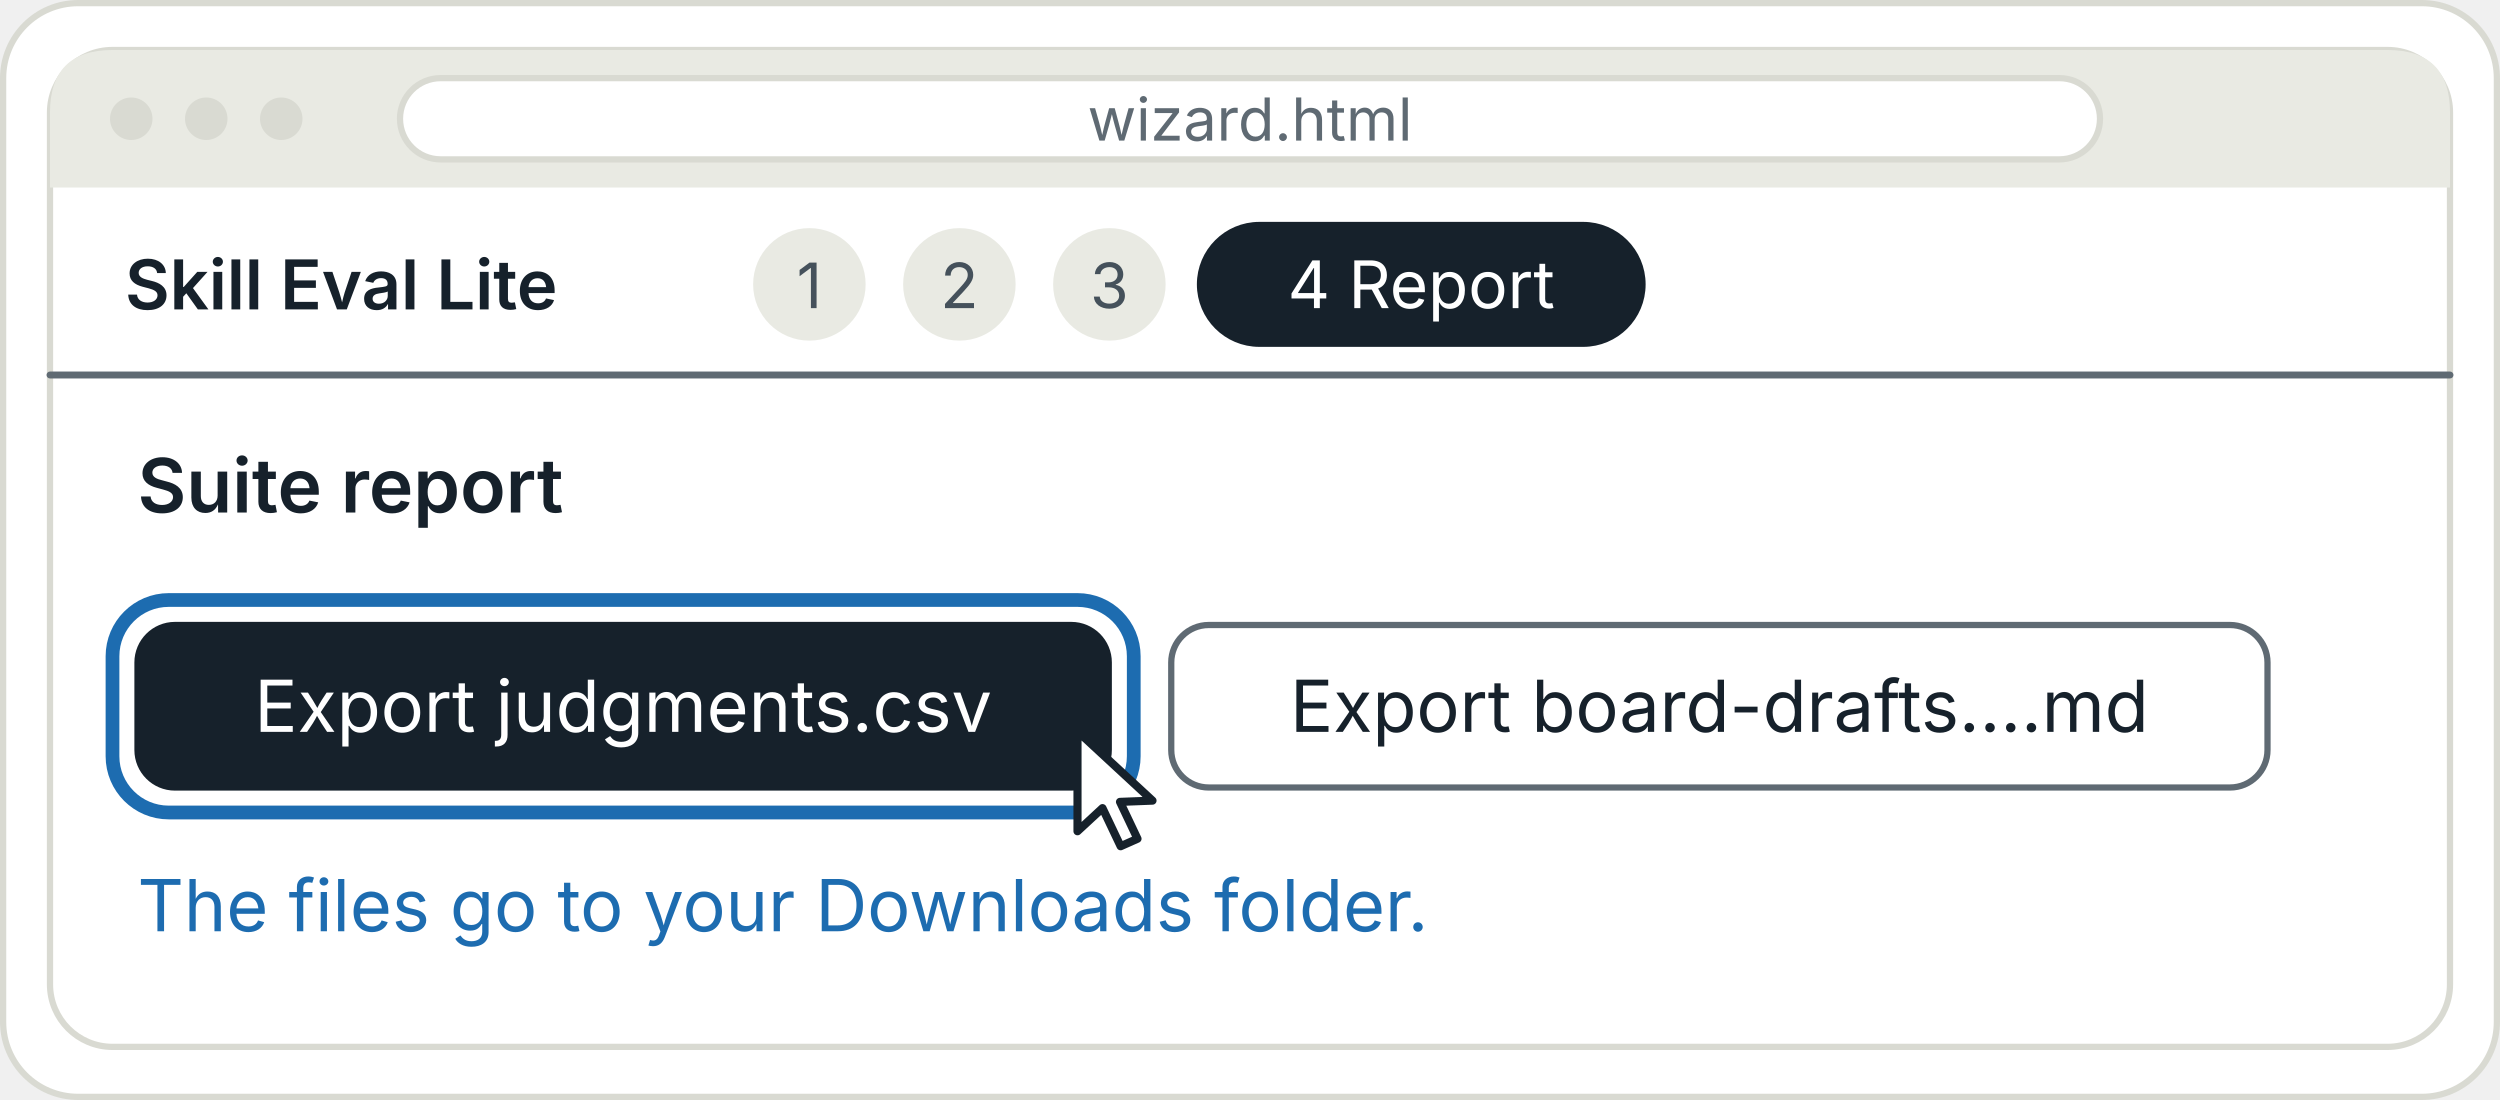
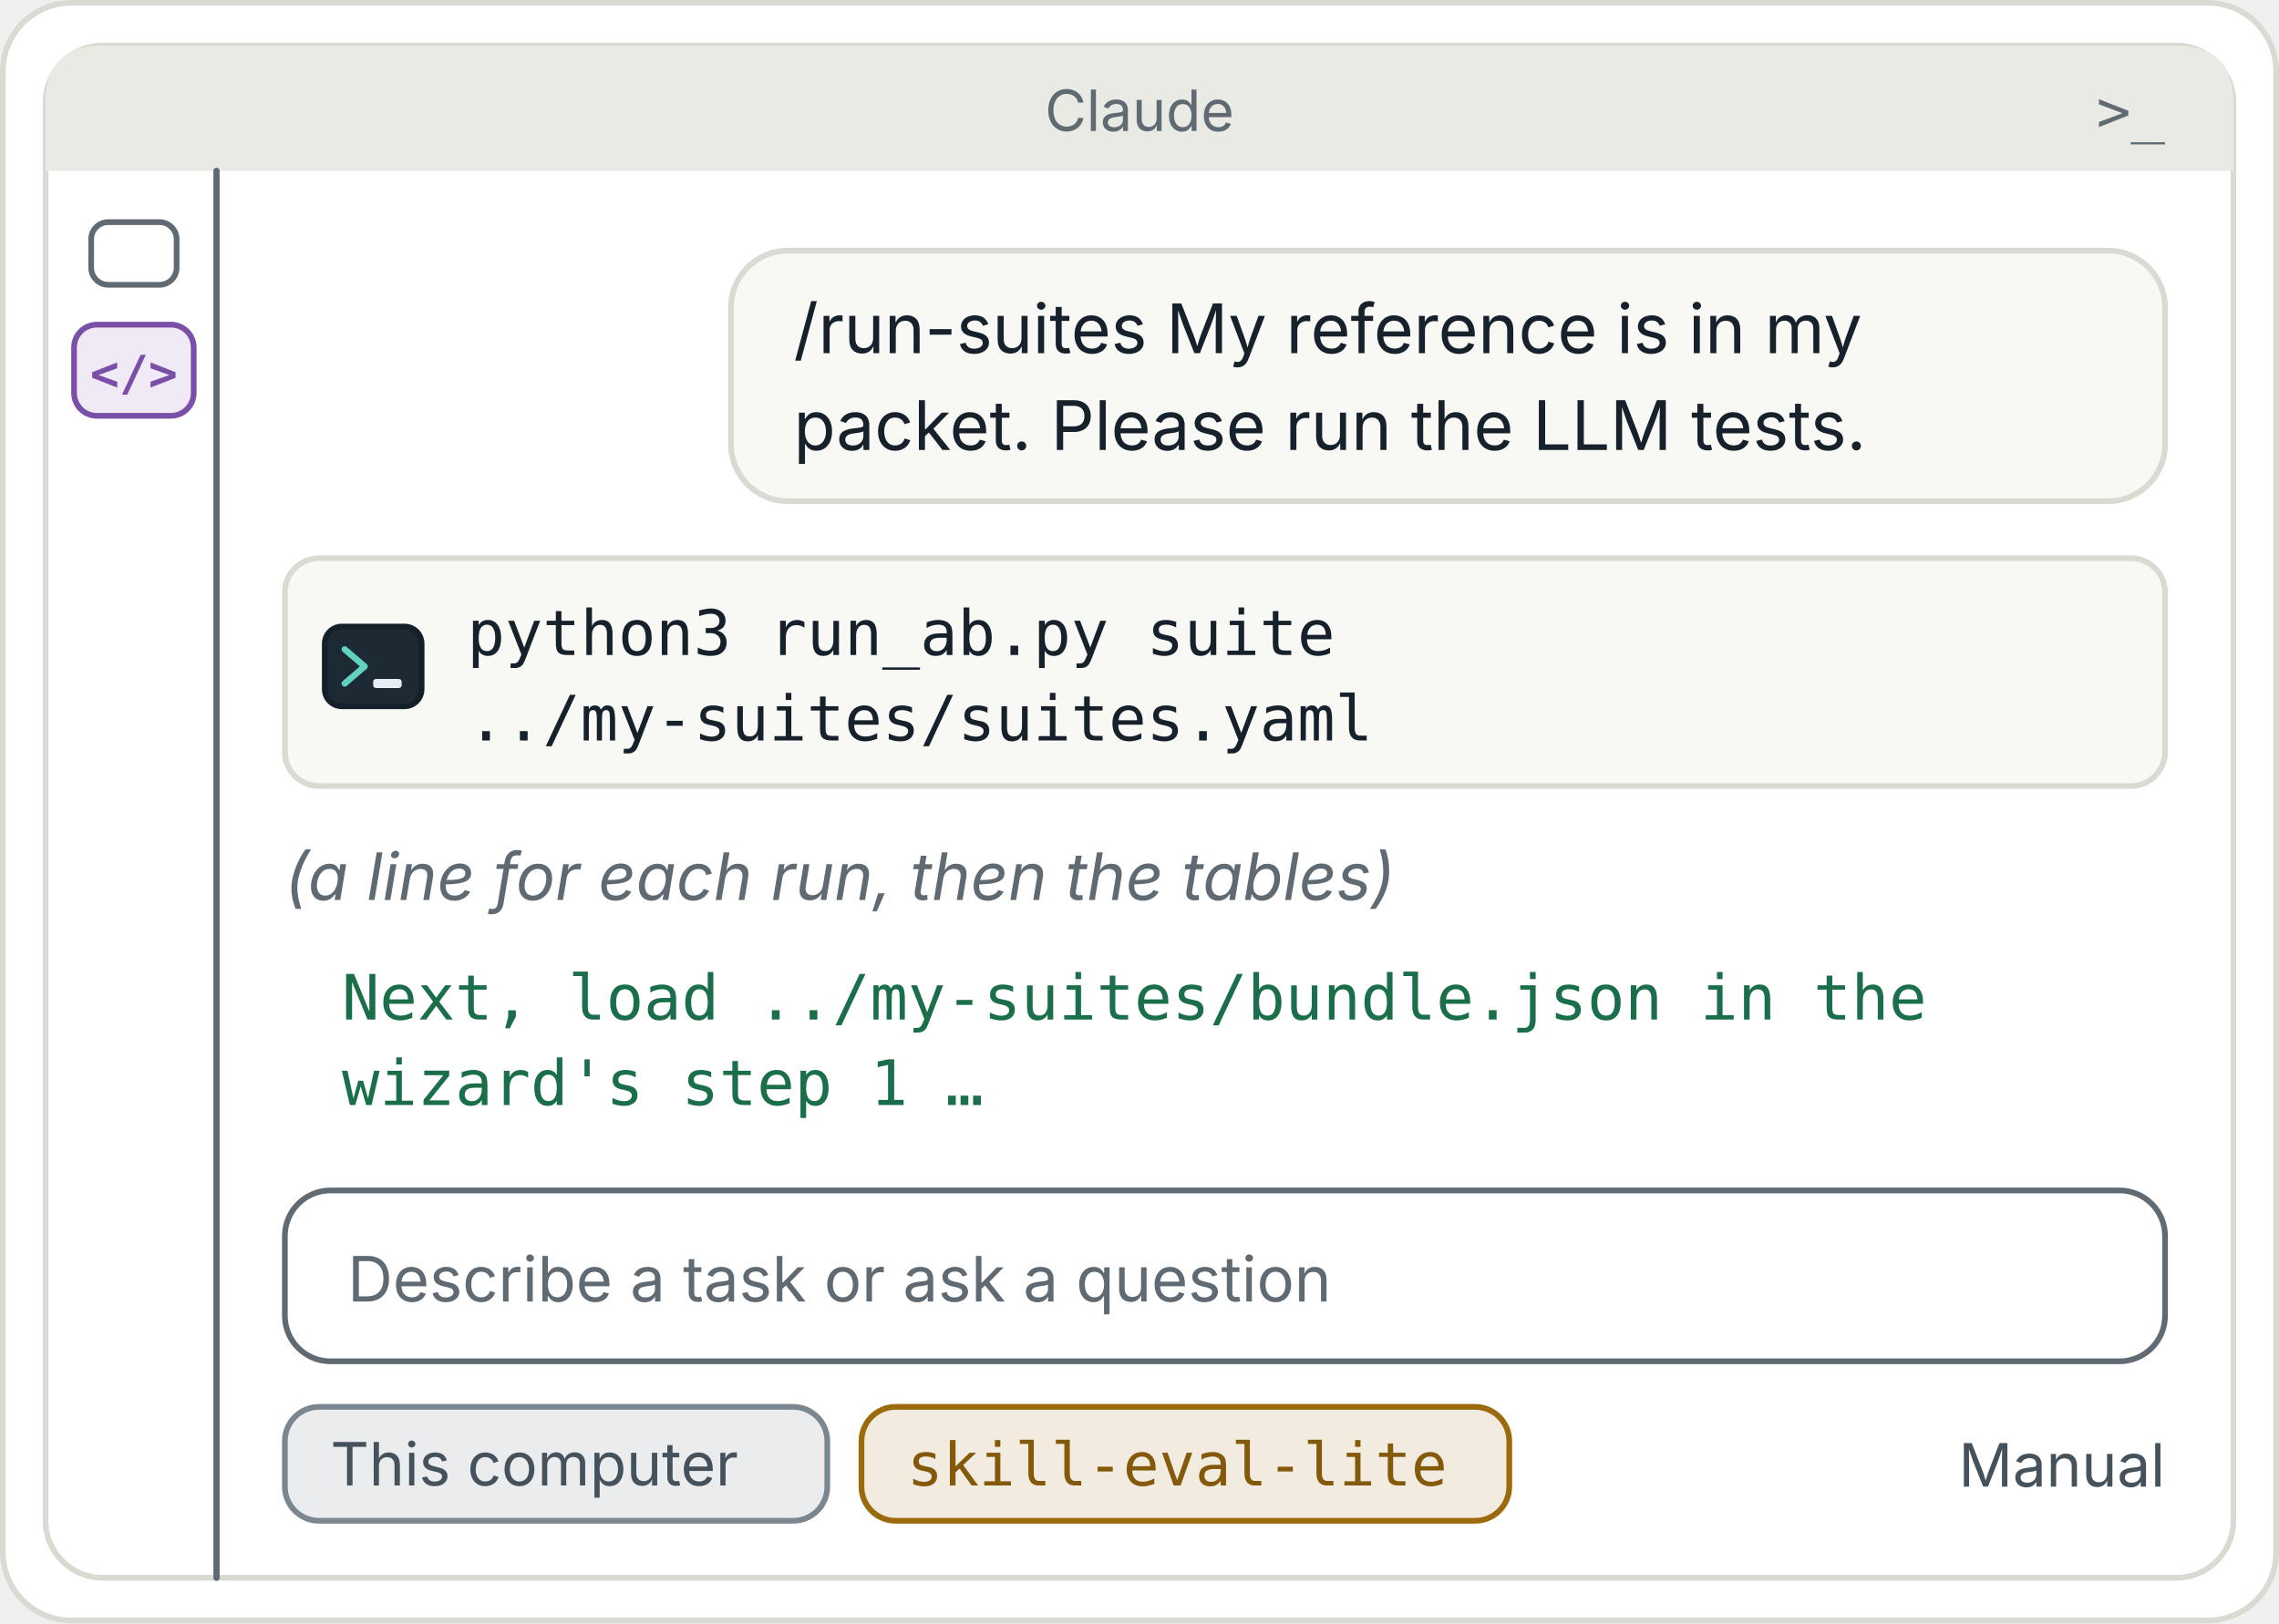
- <svg xmlns="http://www.w3.org/2000/svg" class="dg" viewBox="0 0 400 176" width="400" height="176" role="img" aria-labelledby="steps-suites-07-t steps-suites-07-d">
+ <svg xmlns="http://www.w3.org/2000/svg" class="dg" viewBox="0 0 400 285" width="400" height="285" role="img" aria-labelledby="steps-suites-07-t steps-suites-07-d">
  <style>
.dg text{font-family:Inter, system-ui, -apple-system, "Segoe UI", Roboto, sans-serif;fill:#16212B}
+ .dg .m{font-family:ui-monospace, "SF Mono", Menlo, Consolas, "DejaVu Sans Mono", monospace}
.dg .b{font-weight:600}
+ .dg .it{font-style:italic}
.dg .t2{fill:#45515B}
.dg .t3{fill:#5F6A73}
- .dg .inv{fill:#FFFFFF}
.dg .bg{fill:#FFFFFF;stroke:#D9DAD2}
+ .dg .pl{fill:#F8F8F4;stroke:#D9DAD2}
.dg .wh{fill:#FFFFFF;stroke:#D9DAD2}
- .dg .btn{fill:#16212B;stroke:#16212B}
- .dg .btn2{fill:#FFFFFF;stroke:#5F6A73}
+ .dg .ed{fill:#FFFFFF;stroke:#5F6A73}
.dg .ln{fill:none;stroke:#5F6A73;stroke-width:1.6;stroke-linecap:round;stroke-linejoin:round}
.dg .thin{stroke-width:1.1}
- .dg .thick{stroke-width:2.2}
- .dg .h-rule{fill:#D9DAD2}
.dg .h-rule2{fill:#E9EAE3}
- .dg .cur{fill:#FFFFFF;stroke:#16212B;stroke-width:1.3;stroke-linejoin:round}
- .dg .s-web{stroke:#1D6CB0}
- .dg .t-web{fill:#1D6CB0}
+ .dg .f-agent{fill:rgba(122,79,168,.12);stroke:#7A4FA8}
+ .dg .t-agent{fill:#7A4FA8}
+ .dg .f-file{fill:rgba(154,106,12,.13);stroke:#9A6A0C}
+ .dg .t-file{fill:#85590A}
+ .dg .t-ok{fill:#1A6E4A}
+ .dg .f-n{fill:rgba(122,135,145,.16);stroke:#7A8791}
+ .dg .t-n{fill:#45515B}
+ .dg .tw{fill:#1E2A33;stroke:#13202A}
+ .dg .tw-arrow{stroke:#62D2C0}
+ .dg .tw-cur{fill:#E6EDF3}
@media (prefers-color-scheme: dark) {
.dg text{font-family:Inter, system-ui, -apple-system, "Segoe UI", Roboto, sans-serif;fill:#E2E8EE}
+ .dg .m{font-family:ui-monospace, "SF Mono", Menlo, Consolas, "DejaVu Sans Mono", monospace}
.dg .b{font-weight:600}
+ .dg .it{font-style:italic}
.dg .t2{fill:#A7B4BF}
.dg .t3{fill:#8593A0}
- .dg .inv{fill:#141C23}
.dg .bg{fill:#141C23;stroke:#2A3640}
+ .dg .pl{fill:#18222A;stroke:#2A3640}
.dg .wh{fill:#141C23;stroke:#2A3640}
- .dg .btn{fill:#E2E8EE;stroke:#E2E8EE}
- .dg .btn2{fill:#141C23;stroke:#8593A0}
+ .dg .ed{fill:#141C23;stroke:#8593A0}
.dg .ln{fill:none;stroke:#8593A0;stroke-width:1.6;stroke-linecap:round;stroke-linejoin:round}
.dg .thin{stroke-width:1.1}
- .dg .thick{stroke-width:2.2}
- .dg .h-rule{fill:#2A3640}
.dg .h-rule2{fill:#1F2A33}
- .dg .cur{fill:#141C23;stroke:#E2E8EE;stroke-width:1.3;stroke-linejoin:round}
- .dg .s-web{stroke:#5BA6E8}
- .dg .t-web{fill:#5BA6E8}
+ .dg .f-agent{fill:rgba(180,148,222,.15);stroke:#B494DE}
+ .dg .t-agent{fill:#B494DE}
+ .dg .f-file{fill:rgba(226,174,74,.14);stroke:#E2AE4A}
+ .dg .t-file{fill:#E2AE4A}
+ .dg .t-ok{fill:#4CC08B}
+ .dg .f-n{fill:rgba(142,155,165,.18);stroke:#8E9BA5}
+ .dg .t-n{fill:#A7B4BF}
+ .dg .tw{fill:#0A0F13;stroke:#2A3640}
+ .dg .tw-arrow{stroke:#62D2C0}
+ .dg .tw-cur{fill:#E6EDF3}
}
</style>
-   <rect class="bg" x="0.5" y="0.5" width="399" height="175" rx="12" />
-   <rect x="8" y="8" width="384" height="159.5" rx="10" class="wh" />
+   <rect class="bg" x="0.5" y="0.5" width="399" height="284" rx="12" />
+   <rect x="8" y="8" width="384" height="269" rx="10" class="wh" />
  <path d="M8 18 Q8 8 18 8 H382 Q392 8 392 18 V30 H8 Z" class="h-rule2" />
-   <circle cx="21" cy="19" r="3.4" class="h-rule" />
-   <circle cx="33" cy="19" r="3.4" class="h-rule" />
-   <circle cx="45" cy="19" r="3.4" class="h-rule" />
-   <rect x="64" y="12.5" width="272" height="13" rx="6.5" class="wh" />
-   <text x="200" y="22.5" font-size="9.5" class="t3" text-anchor="middle">wizard.html</text>
-   <path d="M8 60 L392 60" class="ln s-rule thin" />
-   <text x="20" y="49.5" font-size="11" class="b">Skill Eval Lite</text>
-   <circle cx="129.5" cy="45.5" r="9" class="h-rule2" />
-   <text x="129.5" y="49.3" font-size="10" class="t2" text-anchor="middle">1</text>
-   <circle cx="153.5" cy="45.5" r="9" class="h-rule2" />
-   <text x="153.5" y="49.3" font-size="10" class="t2" text-anchor="middle">2</text>
-   <circle cx="177.5" cy="45.5" r="9" class="h-rule2" />
-   <text x="177.5" y="49.3" font-size="10" class="t2" text-anchor="middle">3</text>
-   <rect x="192" y="36" width="70.8" height="19" rx="9.5" class="btn" />
-   <text x="227.4" y="49.3" font-size="10.5" class="inv" text-anchor="middle">4  Report</text>
-   <text x="22" y="82" font-size="12" class="b">Suite report</text>
-   <rect x="22" y="100" width="155.4" height="26" rx="6" class="btn" />
-   <text x="99.7" y="117.1" font-size="11.5" class="inv" text-anchor="middle">Export judgments.csv</text>
-   <rect x="18" y="96" width="163.4" height="34" rx="9" class="ln s-web thick" />
-   <path d="M172.4 117 L172.4 133 L176.4 129.3 L179.3 135.4 L182 134.2 L179.2 128.3 L184.4 128.1 Z" class="cur" />
-   <rect x="187.4" y="100" width="175.4" height="26" rx="6" class="btn2" />
-   <text x="275.1" y="117.1" font-size="11.5" text-anchor="middle">Export board-drafts….md</text>
-   <text x="22" y="149" font-size="11.5" class="t-web">The files go to your Downloads folder.</text>
+   <text x="200" y="23" font-size="10" class="t3" text-anchor="middle">Claude</text>
+   <text x="380" y="23" font-size="10" class="m t3" text-anchor="end">&gt;_</text>
+   <path d="M38 30 L38 277" class="ln s-rule thin" />
+   <rect x="16" y="39" width="15" height="11" rx="3" class="ed" />
+   <rect x="13" y="57" width="21" height="16" rx="4" class="f-agent" />
+   <text x="23.5" y="68.5" font-size="8.5" class="m b t-agent" text-anchor="middle">&lt;/&gt;</text>
+   <rect x="128.3" y="44" width="251.7" height="44" rx="10" class="pl" />
+   <text x="139.3" y="62" font-size="12">/run-suites My reference is in my</text>
+   <text x="139.3" y="79" font-size="12">packet. Please run the LLM tests.</text>
+   <rect x="50" y="98" width="330" height="40" rx="6" class="pl" />
+   <rect x="57" y="110" width="17" height="14" rx="3" class="tw" />
+   <path d="M60.5 114 L64 117 L60.5 120" class="ln thin tw-arrow" />
+   <rect x="65.5" y="119.2" width="5" height="1.6" rx="0.5" class="tw-cur" />
+   <text x="82" y="115" font-size="11" class="m">python3 run_ab.py suite</text>
+   <text x="82" y="130" font-size="11" class="m">../my-suites/suites.yaml</text>
+   <text x="50" y="158" font-size="11.5" class="it t3">(a line for each run, then the tables)</text>
+   <text x="60" y="179" font-size="11" class="m t-ok">Next, load ../my-suites/bundle.json in the</text>
+   <text x="60" y="194" font-size="11" class="m t-ok">wizard's step 1 …</text>
+   <rect x="50" y="209" width="330" height="30" rx="8" class="ed" />
+   <text x="61" y="228.5" font-size="11" class="t3">Describe a task or ask a question</text>
+   <rect x="50" y="247" width="95.2" height="20" rx="6" class="f-n" />
+   <text x="58" y="260.8" font-size="10.5" class="t-n">This computer</text>
+   <rect x="151.2" y="247" width="113.7" height="20" rx="6" class="f-file" />
+   <text x="159.2" y="260.8" font-size="10.5" class="m t-file">skill-eval-lite</text>
+   <text x="380" y="261" font-size="10.5" class="t2" text-anchor="end">Manual</text>
</svg>
